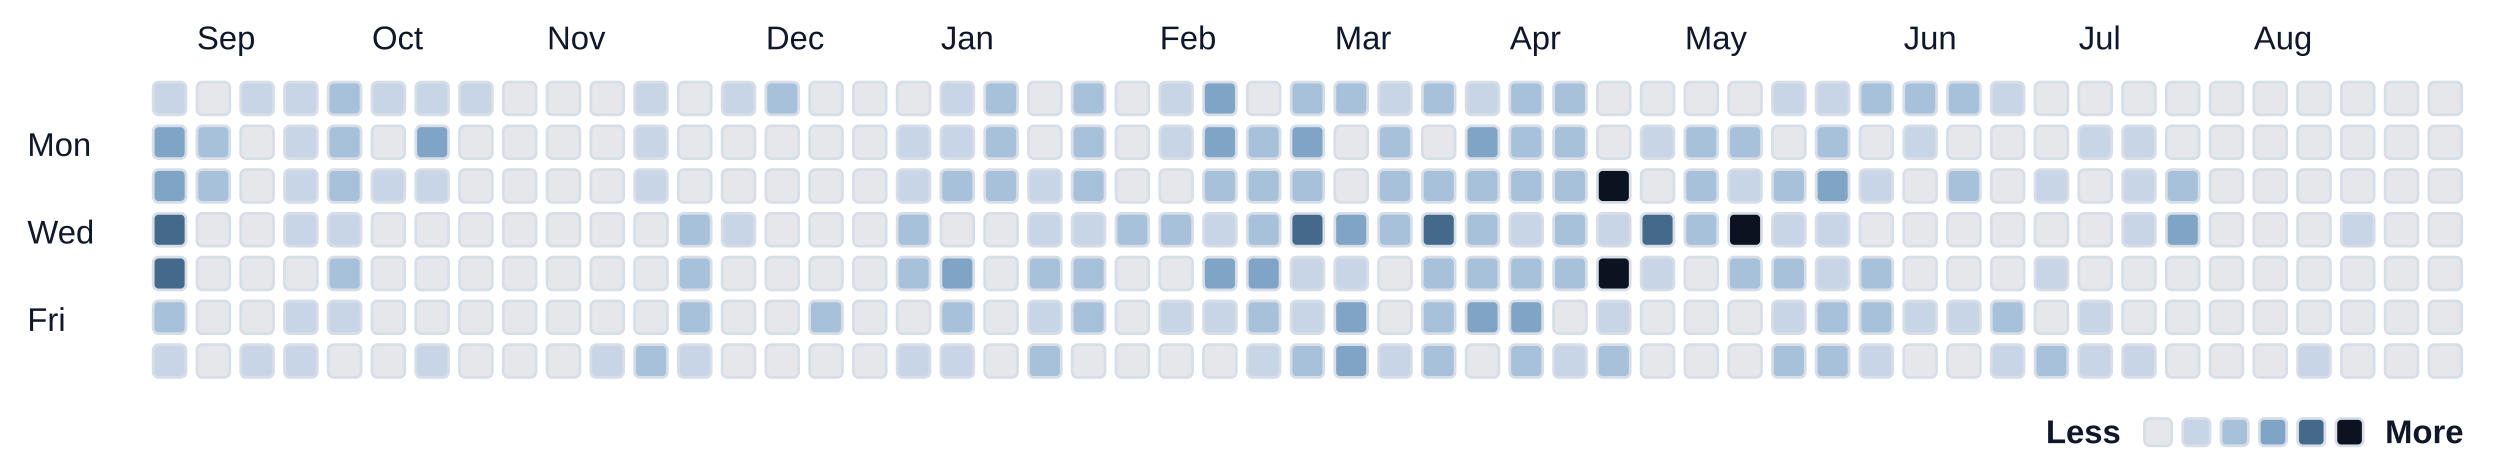
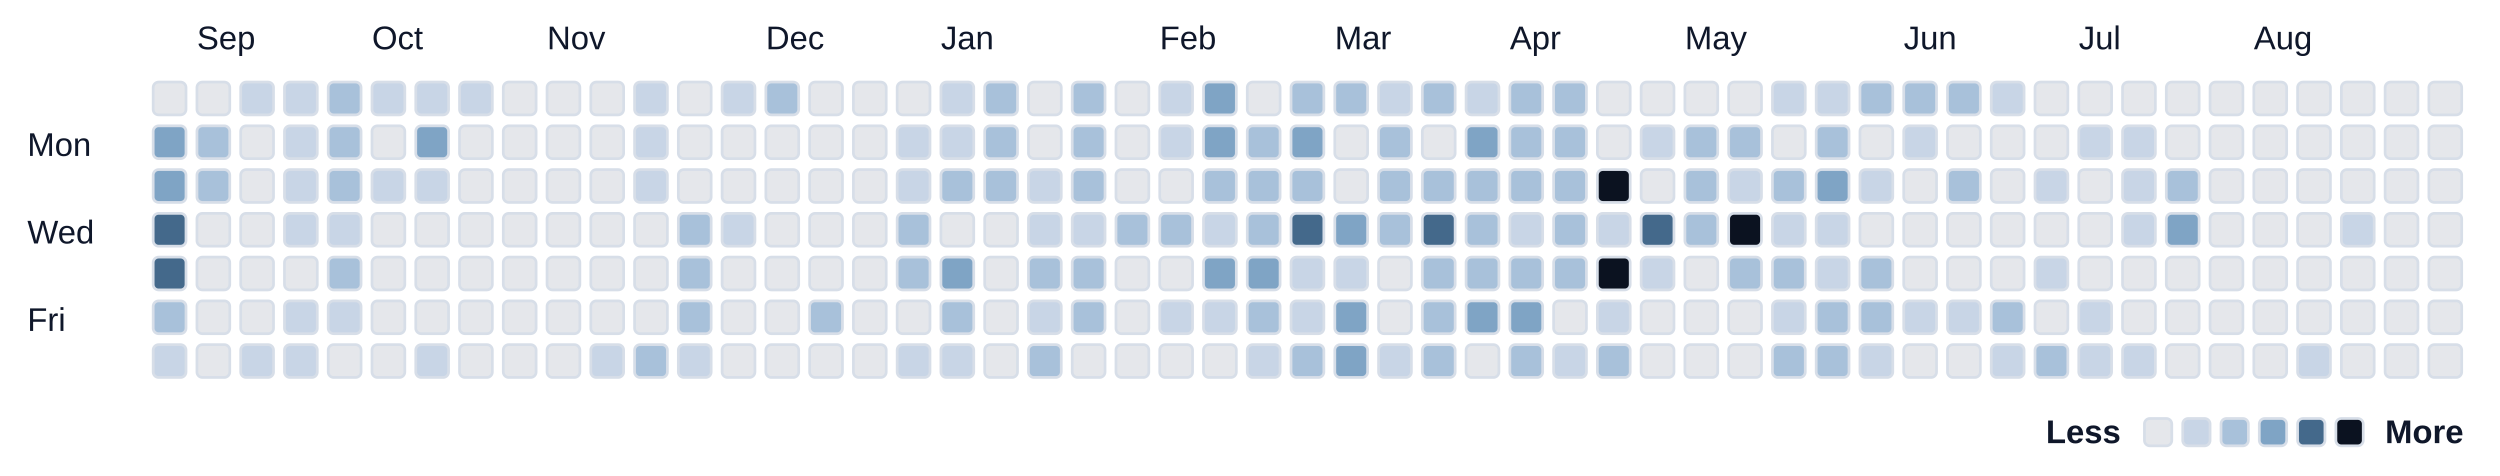
<svg xmlns="http://www.w3.org/2000/svg" baseProfile="tiny" height="174" version="1.2" width="914">
  <defs />
  <text fill="#0F172A" font-family="Segoe UI, Arial, sans-serif" font-size="12px" x="72" y="18">Sep</text>
  <text fill="#0F172A" font-family="Segoe UI, Arial, sans-serif" font-size="12px" x="136" y="18">Oct</text>
  <text fill="#0F172A" font-family="Segoe UI, Arial, sans-serif" font-size="12px" x="200" y="18">Nov</text>
  <text fill="#0F172A" font-family="Segoe UI, Arial, sans-serif" font-size="12px" x="280" y="18">Dec</text>
  <text fill="#0F172A" font-family="Segoe UI, Arial, sans-serif" font-size="12px" x="344" y="18">Jan</text>
  <text fill="#0F172A" font-family="Segoe UI, Arial, sans-serif" font-size="12px" x="424" y="18">Feb</text>
  <text fill="#0F172A" font-family="Segoe UI, Arial, sans-serif" font-size="12px" x="488" y="18">Mar</text>
  <text fill="#0F172A" font-family="Segoe UI, Arial, sans-serif" font-size="12px" x="552" y="18">Apr</text>
  <text fill="#0F172A" font-family="Segoe UI, Arial, sans-serif" font-size="12px" x="616" y="18">May</text>
  <text fill="#0F172A" font-family="Segoe UI, Arial, sans-serif" font-size="12px" x="696" y="18">Jun</text>
  <text fill="#0F172A" font-family="Segoe UI, Arial, sans-serif" font-size="12px" x="760" y="18">Jul</text>
  <text fill="#0F172A" font-family="Segoe UI, Arial, sans-serif" font-size="12px" x="824" y="18">Aug</text>
  <text fill="#0F172A" font-family="Segoe UI, Arial, sans-serif" font-size="12px" x="10" y="57">Mon</text>
  <text fill="#0F172A" font-family="Segoe UI, Arial, sans-serif" font-size="12px" x="10" y="89">Wed</text>
  <text fill="#0F172A" font-family="Segoe UI, Arial, sans-serif" font-size="12px" x="10" y="121">Fri</text>
-   <rect fill="#C8D5E6" height="12" rx="2" ry="2" stroke="#D7DEE8" stroke-width="1" width="12" x="56" y="30" />
+   <rect fill="#E5E7EB" height="12" rx="2" ry="2" stroke="#D7DEE8" stroke-width="1" width="12" x="56" y="30" />
  <rect fill="#7FA4C5" height="12" rx="2" ry="2" stroke="#D7DEE8" stroke-width="1" width="12" x="56" y="46" />
  <rect fill="#7FA4C5" height="12" rx="2" ry="2" stroke="#D7DEE8" stroke-width="1" width="12" x="56" y="62" />
  <rect fill="#44698B" height="12" rx="2" ry="2" stroke="#D7DEE8" stroke-width="1" width="12" x="56" y="78" />
  <rect fill="#44698B" height="12" rx="2" ry="2" stroke="#D7DEE8" stroke-width="1" width="12" x="56" y="94" />
  <rect fill="#A8C1DA" height="12" rx="2" ry="2" stroke="#D7DEE8" stroke-width="1" width="12" x="56" y="110" />
  <rect fill="#C8D5E6" height="12" rx="2" ry="2" stroke="#D7DEE8" stroke-width="1" width="12" x="56" y="126" />
  <rect fill="#E5E7EB" height="12" rx="2" ry="2" stroke="#D7DEE8" stroke-width="1" width="12" x="72" y="30" />
  <rect fill="#A8C1DA" height="12" rx="2" ry="2" stroke="#D7DEE8" stroke-width="1" width="12" x="72" y="46" />
  <rect fill="#A8C1DA" height="12" rx="2" ry="2" stroke="#D7DEE8" stroke-width="1" width="12" x="72" y="62" />
  <rect fill="#E5E7EB" height="12" rx="2" ry="2" stroke="#D7DEE8" stroke-width="1" width="12" x="72" y="78" />
  <rect fill="#E5E7EB" height="12" rx="2" ry="2" stroke="#D7DEE8" stroke-width="1" width="12" x="72" y="94" />
  <rect fill="#E5E7EB" height="12" rx="2" ry="2" stroke="#D7DEE8" stroke-width="1" width="12" x="72" y="110" />
  <rect fill="#E5E7EB" height="12" rx="2" ry="2" stroke="#D7DEE8" stroke-width="1" width="12" x="72" y="126" />
  <rect fill="#C8D5E6" height="12" rx="2" ry="2" stroke="#D7DEE8" stroke-width="1" width="12" x="88" y="30" />
  <rect fill="#E5E7EB" height="12" rx="2" ry="2" stroke="#D7DEE8" stroke-width="1" width="12" x="88" y="46" />
  <rect fill="#E5E7EB" height="12" rx="2" ry="2" stroke="#D7DEE8" stroke-width="1" width="12" x="88" y="62" />
  <rect fill="#E5E7EB" height="12" rx="2" ry="2" stroke="#D7DEE8" stroke-width="1" width="12" x="88" y="78" />
  <rect fill="#E5E7EB" height="12" rx="2" ry="2" stroke="#D7DEE8" stroke-width="1" width="12" x="88" y="94" />
  <rect fill="#E5E7EB" height="12" rx="2" ry="2" stroke="#D7DEE8" stroke-width="1" width="12" x="88" y="110" />
  <rect fill="#C8D5E6" height="12" rx="2" ry="2" stroke="#D7DEE8" stroke-width="1" width="12" x="88" y="126" />
  <rect fill="#C8D5E6" height="12" rx="2" ry="2" stroke="#D7DEE8" stroke-width="1" width="12" x="104" y="30" />
  <rect fill="#C8D5E6" height="12" rx="2" ry="2" stroke="#D7DEE8" stroke-width="1" width="12" x="104" y="46" />
  <rect fill="#C8D5E6" height="12" rx="2" ry="2" stroke="#D7DEE8" stroke-width="1" width="12" x="104" y="62" />
  <rect fill="#C8D5E6" height="12" rx="2" ry="2" stroke="#D7DEE8" stroke-width="1" width="12" x="104" y="78" />
  <rect fill="#E5E7EB" height="12" rx="2" ry="2" stroke="#D7DEE8" stroke-width="1" width="12" x="104" y="94" />
  <rect fill="#C8D5E6" height="12" rx="2" ry="2" stroke="#D7DEE8" stroke-width="1" width="12" x="104" y="110" />
  <rect fill="#C8D5E6" height="12" rx="2" ry="2" stroke="#D7DEE8" stroke-width="1" width="12" x="104" y="126" />
  <rect fill="#A8C1DA" height="12" rx="2" ry="2" stroke="#D7DEE8" stroke-width="1" width="12" x="120" y="30" />
  <rect fill="#A8C1DA" height="12" rx="2" ry="2" stroke="#D7DEE8" stroke-width="1" width="12" x="120" y="46" />
  <rect fill="#A8C1DA" height="12" rx="2" ry="2" stroke="#D7DEE8" stroke-width="1" width="12" x="120" y="62" />
  <rect fill="#C8D5E6" height="12" rx="2" ry="2" stroke="#D7DEE8" stroke-width="1" width="12" x="120" y="78" />
  <rect fill="#A8C1DA" height="12" rx="2" ry="2" stroke="#D7DEE8" stroke-width="1" width="12" x="120" y="94" />
  <rect fill="#C8D5E6" height="12" rx="2" ry="2" stroke="#D7DEE8" stroke-width="1" width="12" x="120" y="110" />
  <rect fill="#E5E7EB" height="12" rx="2" ry="2" stroke="#D7DEE8" stroke-width="1" width="12" x="120" y="126" />
  <rect fill="#C8D5E6" height="12" rx="2" ry="2" stroke="#D7DEE8" stroke-width="1" width="12" x="136" y="30" />
  <rect fill="#E5E7EB" height="12" rx="2" ry="2" stroke="#D7DEE8" stroke-width="1" width="12" x="136" y="46" />
  <rect fill="#C8D5E6" height="12" rx="2" ry="2" stroke="#D7DEE8" stroke-width="1" width="12" x="136" y="62" />
  <rect fill="#E5E7EB" height="12" rx="2" ry="2" stroke="#D7DEE8" stroke-width="1" width="12" x="136" y="78" />
  <rect fill="#E5E7EB" height="12" rx="2" ry="2" stroke="#D7DEE8" stroke-width="1" width="12" x="136" y="94" />
  <rect fill="#E5E7EB" height="12" rx="2" ry="2" stroke="#D7DEE8" stroke-width="1" width="12" x="136" y="110" />
  <rect fill="#E5E7EB" height="12" rx="2" ry="2" stroke="#D7DEE8" stroke-width="1" width="12" x="136" y="126" />
  <rect fill="#C8D5E6" height="12" rx="2" ry="2" stroke="#D7DEE8" stroke-width="1" width="12" x="152" y="30" />
  <rect fill="#7FA4C5" height="12" rx="2" ry="2" stroke="#D7DEE8" stroke-width="1" width="12" x="152" y="46" />
  <rect fill="#C8D5E6" height="12" rx="2" ry="2" stroke="#D7DEE8" stroke-width="1" width="12" x="152" y="62" />
  <rect fill="#E5E7EB" height="12" rx="2" ry="2" stroke="#D7DEE8" stroke-width="1" width="12" x="152" y="78" />
  <rect fill="#E5E7EB" height="12" rx="2" ry="2" stroke="#D7DEE8" stroke-width="1" width="12" x="152" y="94" />
  <rect fill="#E5E7EB" height="12" rx="2" ry="2" stroke="#D7DEE8" stroke-width="1" width="12" x="152" y="110" />
  <rect fill="#C8D5E6" height="12" rx="2" ry="2" stroke="#D7DEE8" stroke-width="1" width="12" x="152" y="126" />
  <rect fill="#C8D5E6" height="12" rx="2" ry="2" stroke="#D7DEE8" stroke-width="1" width="12" x="168" y="30" />
  <rect fill="#E5E7EB" height="12" rx="2" ry="2" stroke="#D7DEE8" stroke-width="1" width="12" x="168" y="46" />
  <rect fill="#E5E7EB" height="12" rx="2" ry="2" stroke="#D7DEE8" stroke-width="1" width="12" x="168" y="62" />
  <rect fill="#E5E7EB" height="12" rx="2" ry="2" stroke="#D7DEE8" stroke-width="1" width="12" x="168" y="78" />
  <rect fill="#E5E7EB" height="12" rx="2" ry="2" stroke="#D7DEE8" stroke-width="1" width="12" x="168" y="94" />
  <rect fill="#E5E7EB" height="12" rx="2" ry="2" stroke="#D7DEE8" stroke-width="1" width="12" x="168" y="110" />
  <rect fill="#E5E7EB" height="12" rx="2" ry="2" stroke="#D7DEE8" stroke-width="1" width="12" x="168" y="126" />
  <rect fill="#E5E7EB" height="12" rx="2" ry="2" stroke="#D7DEE8" stroke-width="1" width="12" x="184" y="30" />
  <rect fill="#E5E7EB" height="12" rx="2" ry="2" stroke="#D7DEE8" stroke-width="1" width="12" x="184" y="46" />
  <rect fill="#E5E7EB" height="12" rx="2" ry="2" stroke="#D7DEE8" stroke-width="1" width="12" x="184" y="62" />
  <rect fill="#E5E7EB" height="12" rx="2" ry="2" stroke="#D7DEE8" stroke-width="1" width="12" x="184" y="78" />
  <rect fill="#E5E7EB" height="12" rx="2" ry="2" stroke="#D7DEE8" stroke-width="1" width="12" x="184" y="94" />
  <rect fill="#E5E7EB" height="12" rx="2" ry="2" stroke="#D7DEE8" stroke-width="1" width="12" x="184" y="110" />
  <rect fill="#E5E7EB" height="12" rx="2" ry="2" stroke="#D7DEE8" stroke-width="1" width="12" x="184" y="126" />
  <rect fill="#E5E7EB" height="12" rx="2" ry="2" stroke="#D7DEE8" stroke-width="1" width="12" x="200" y="30" />
  <rect fill="#E5E7EB" height="12" rx="2" ry="2" stroke="#D7DEE8" stroke-width="1" width="12" x="200" y="46" />
  <rect fill="#E5E7EB" height="12" rx="2" ry="2" stroke="#D7DEE8" stroke-width="1" width="12" x="200" y="62" />
  <rect fill="#E5E7EB" height="12" rx="2" ry="2" stroke="#D7DEE8" stroke-width="1" width="12" x="200" y="78" />
  <rect fill="#E5E7EB" height="12" rx="2" ry="2" stroke="#D7DEE8" stroke-width="1" width="12" x="200" y="94" />
  <rect fill="#E5E7EB" height="12" rx="2" ry="2" stroke="#D7DEE8" stroke-width="1" width="12" x="200" y="110" />
  <rect fill="#E5E7EB" height="12" rx="2" ry="2" stroke="#D7DEE8" stroke-width="1" width="12" x="200" y="126" />
  <rect fill="#E5E7EB" height="12" rx="2" ry="2" stroke="#D7DEE8" stroke-width="1" width="12" x="216" y="30" />
  <rect fill="#E5E7EB" height="12" rx="2" ry="2" stroke="#D7DEE8" stroke-width="1" width="12" x="216" y="46" />
  <rect fill="#E5E7EB" height="12" rx="2" ry="2" stroke="#D7DEE8" stroke-width="1" width="12" x="216" y="62" />
  <rect fill="#E5E7EB" height="12" rx="2" ry="2" stroke="#D7DEE8" stroke-width="1" width="12" x="216" y="78" />
  <rect fill="#E5E7EB" height="12" rx="2" ry="2" stroke="#D7DEE8" stroke-width="1" width="12" x="216" y="94" />
  <rect fill="#E5E7EB" height="12" rx="2" ry="2" stroke="#D7DEE8" stroke-width="1" width="12" x="216" y="110" />
  <rect fill="#C8D5E6" height="12" rx="2" ry="2" stroke="#D7DEE8" stroke-width="1" width="12" x="216" y="126" />
  <rect fill="#C8D5E6" height="12" rx="2" ry="2" stroke="#D7DEE8" stroke-width="1" width="12" x="232" y="30" />
  <rect fill="#C8D5E6" height="12" rx="2" ry="2" stroke="#D7DEE8" stroke-width="1" width="12" x="232" y="46" />
  <rect fill="#C8D5E6" height="12" rx="2" ry="2" stroke="#D7DEE8" stroke-width="1" width="12" x="232" y="62" />
  <rect fill="#E5E7EB" height="12" rx="2" ry="2" stroke="#D7DEE8" stroke-width="1" width="12" x="232" y="78" />
  <rect fill="#E5E7EB" height="12" rx="2" ry="2" stroke="#D7DEE8" stroke-width="1" width="12" x="232" y="94" />
  <rect fill="#E5E7EB" height="12" rx="2" ry="2" stroke="#D7DEE8" stroke-width="1" width="12" x="232" y="110" />
  <rect fill="#A8C1DA" height="12" rx="2" ry="2" stroke="#D7DEE8" stroke-width="1" width="12" x="232" y="126" />
  <rect fill="#E5E7EB" height="12" rx="2" ry="2" stroke="#D7DEE8" stroke-width="1" width="12" x="248" y="30" />
  <rect fill="#E5E7EB" height="12" rx="2" ry="2" stroke="#D7DEE8" stroke-width="1" width="12" x="248" y="46" />
  <rect fill="#E5E7EB" height="12" rx="2" ry="2" stroke="#D7DEE8" stroke-width="1" width="12" x="248" y="62" />
  <rect fill="#A8C1DA" height="12" rx="2" ry="2" stroke="#D7DEE8" stroke-width="1" width="12" x="248" y="78" />
  <rect fill="#A8C1DA" height="12" rx="2" ry="2" stroke="#D7DEE8" stroke-width="1" width="12" x="248" y="94" />
  <rect fill="#A8C1DA" height="12" rx="2" ry="2" stroke="#D7DEE8" stroke-width="1" width="12" x="248" y="110" />
  <rect fill="#C8D5E6" height="12" rx="2" ry="2" stroke="#D7DEE8" stroke-width="1" width="12" x="248" y="126" />
  <rect fill="#C8D5E6" height="12" rx="2" ry="2" stroke="#D7DEE8" stroke-width="1" width="12" x="264" y="30" />
  <rect fill="#E5E7EB" height="12" rx="2" ry="2" stroke="#D7DEE8" stroke-width="1" width="12" x="264" y="46" />
  <rect fill="#E5E7EB" height="12" rx="2" ry="2" stroke="#D7DEE8" stroke-width="1" width="12" x="264" y="62" />
  <rect fill="#C8D5E6" height="12" rx="2" ry="2" stroke="#D7DEE8" stroke-width="1" width="12" x="264" y="78" />
  <rect fill="#E5E7EB" height="12" rx="2" ry="2" stroke="#D7DEE8" stroke-width="1" width="12" x="264" y="94" />
  <rect fill="#E5E7EB" height="12" rx="2" ry="2" stroke="#D7DEE8" stroke-width="1" width="12" x="264" y="110" />
  <rect fill="#E5E7EB" height="12" rx="2" ry="2" stroke="#D7DEE8" stroke-width="1" width="12" x="264" y="126" />
  <rect fill="#A8C1DA" height="12" rx="2" ry="2" stroke="#D7DEE8" stroke-width="1" width="12" x="280" y="30" />
  <rect fill="#E5E7EB" height="12" rx="2" ry="2" stroke="#D7DEE8" stroke-width="1" width="12" x="280" y="46" />
  <rect fill="#E5E7EB" height="12" rx="2" ry="2" stroke="#D7DEE8" stroke-width="1" width="12" x="280" y="62" />
  <rect fill="#E5E7EB" height="12" rx="2" ry="2" stroke="#D7DEE8" stroke-width="1" width="12" x="280" y="78" />
  <rect fill="#E5E7EB" height="12" rx="2" ry="2" stroke="#D7DEE8" stroke-width="1" width="12" x="280" y="94" />
  <rect fill="#E5E7EB" height="12" rx="2" ry="2" stroke="#D7DEE8" stroke-width="1" width="12" x="280" y="110" />
  <rect fill="#E5E7EB" height="12" rx="2" ry="2" stroke="#D7DEE8" stroke-width="1" width="12" x="280" y="126" />
  <rect fill="#E5E7EB" height="12" rx="2" ry="2" stroke="#D7DEE8" stroke-width="1" width="12" x="296" y="30" />
  <rect fill="#E5E7EB" height="12" rx="2" ry="2" stroke="#D7DEE8" stroke-width="1" width="12" x="296" y="46" />
  <rect fill="#E5E7EB" height="12" rx="2" ry="2" stroke="#D7DEE8" stroke-width="1" width="12" x="296" y="62" />
  <rect fill="#E5E7EB" height="12" rx="2" ry="2" stroke="#D7DEE8" stroke-width="1" width="12" x="296" y="78" />
  <rect fill="#E5E7EB" height="12" rx="2" ry="2" stroke="#D7DEE8" stroke-width="1" width="12" x="296" y="94" />
  <rect fill="#A8C1DA" height="12" rx="2" ry="2" stroke="#D7DEE8" stroke-width="1" width="12" x="296" y="110" />
  <rect fill="#E5E7EB" height="12" rx="2" ry="2" stroke="#D7DEE8" stroke-width="1" width="12" x="296" y="126" />
  <rect fill="#E5E7EB" height="12" rx="2" ry="2" stroke="#D7DEE8" stroke-width="1" width="12" x="312" y="30" />
  <rect fill="#E5E7EB" height="12" rx="2" ry="2" stroke="#D7DEE8" stroke-width="1" width="12" x="312" y="46" />
  <rect fill="#E5E7EB" height="12" rx="2" ry="2" stroke="#D7DEE8" stroke-width="1" width="12" x="312" y="62" />
  <rect fill="#E5E7EB" height="12" rx="2" ry="2" stroke="#D7DEE8" stroke-width="1" width="12" x="312" y="78" />
  <rect fill="#E5E7EB" height="12" rx="2" ry="2" stroke="#D7DEE8" stroke-width="1" width="12" x="312" y="94" />
  <rect fill="#E5E7EB" height="12" rx="2" ry="2" stroke="#D7DEE8" stroke-width="1" width="12" x="312" y="110" />
  <rect fill="#E5E7EB" height="12" rx="2" ry="2" stroke="#D7DEE8" stroke-width="1" width="12" x="312" y="126" />
  <rect fill="#E5E7EB" height="12" rx="2" ry="2" stroke="#D7DEE8" stroke-width="1" width="12" x="328" y="30" />
  <rect fill="#C8D5E6" height="12" rx="2" ry="2" stroke="#D7DEE8" stroke-width="1" width="12" x="328" y="46" />
  <rect fill="#C8D5E6" height="12" rx="2" ry="2" stroke="#D7DEE8" stroke-width="1" width="12" x="328" y="62" />
  <rect fill="#A8C1DA" height="12" rx="2" ry="2" stroke="#D7DEE8" stroke-width="1" width="12" x="328" y="78" />
  <rect fill="#A8C1DA" height="12" rx="2" ry="2" stroke="#D7DEE8" stroke-width="1" width="12" x="328" y="94" />
  <rect fill="#E5E7EB" height="12" rx="2" ry="2" stroke="#D7DEE8" stroke-width="1" width="12" x="328" y="110" />
  <rect fill="#C8D5E6" height="12" rx="2" ry="2" stroke="#D7DEE8" stroke-width="1" width="12" x="328" y="126" />
  <rect fill="#C8D5E6" height="12" rx="2" ry="2" stroke="#D7DEE8" stroke-width="1" width="12" x="344" y="30" />
  <rect fill="#C8D5E6" height="12" rx="2" ry="2" stroke="#D7DEE8" stroke-width="1" width="12" x="344" y="46" />
  <rect fill="#A8C1DA" height="12" rx="2" ry="2" stroke="#D7DEE8" stroke-width="1" width="12" x="344" y="62" />
  <rect fill="#E5E7EB" height="12" rx="2" ry="2" stroke="#D7DEE8" stroke-width="1" width="12" x="344" y="78" />
  <rect fill="#7FA4C5" height="12" rx="2" ry="2" stroke="#D7DEE8" stroke-width="1" width="12" x="344" y="94" />
  <rect fill="#A8C1DA" height="12" rx="2" ry="2" stroke="#D7DEE8" stroke-width="1" width="12" x="344" y="110" />
  <rect fill="#C8D5E6" height="12" rx="2" ry="2" stroke="#D7DEE8" stroke-width="1" width="12" x="344" y="126" />
  <rect fill="#A8C1DA" height="12" rx="2" ry="2" stroke="#D7DEE8" stroke-width="1" width="12" x="360" y="30" />
  <rect fill="#A8C1DA" height="12" rx="2" ry="2" stroke="#D7DEE8" stroke-width="1" width="12" x="360" y="46" />
  <rect fill="#A8C1DA" height="12" rx="2" ry="2" stroke="#D7DEE8" stroke-width="1" width="12" x="360" y="62" />
  <rect fill="#E5E7EB" height="12" rx="2" ry="2" stroke="#D7DEE8" stroke-width="1" width="12" x="360" y="78" />
  <rect fill="#E5E7EB" height="12" rx="2" ry="2" stroke="#D7DEE8" stroke-width="1" width="12" x="360" y="94" />
  <rect fill="#E5E7EB" height="12" rx="2" ry="2" stroke="#D7DEE8" stroke-width="1" width="12" x="360" y="110" />
  <rect fill="#E5E7EB" height="12" rx="2" ry="2" stroke="#D7DEE8" stroke-width="1" width="12" x="360" y="126" />
  <rect fill="#E5E7EB" height="12" rx="2" ry="2" stroke="#D7DEE8" stroke-width="1" width="12" x="376" y="30" />
  <rect fill="#E5E7EB" height="12" rx="2" ry="2" stroke="#D7DEE8" stroke-width="1" width="12" x="376" y="46" />
  <rect fill="#C8D5E6" height="12" rx="2" ry="2" stroke="#D7DEE8" stroke-width="1" width="12" x="376" y="62" />
  <rect fill="#C8D5E6" height="12" rx="2" ry="2" stroke="#D7DEE8" stroke-width="1" width="12" x="376" y="78" />
  <rect fill="#A8C1DA" height="12" rx="2" ry="2" stroke="#D7DEE8" stroke-width="1" width="12" x="376" y="94" />
  <rect fill="#C8D5E6" height="12" rx="2" ry="2" stroke="#D7DEE8" stroke-width="1" width="12" x="376" y="110" />
  <rect fill="#A8C1DA" height="12" rx="2" ry="2" stroke="#D7DEE8" stroke-width="1" width="12" x="376" y="126" />
  <rect fill="#A8C1DA" height="12" rx="2" ry="2" stroke="#D7DEE8" stroke-width="1" width="12" x="392" y="30" />
  <rect fill="#A8C1DA" height="12" rx="2" ry="2" stroke="#D7DEE8" stroke-width="1" width="12" x="392" y="46" />
  <rect fill="#A8C1DA" height="12" rx="2" ry="2" stroke="#D7DEE8" stroke-width="1" width="12" x="392" y="62" />
  <rect fill="#C8D5E6" height="12" rx="2" ry="2" stroke="#D7DEE8" stroke-width="1" width="12" x="392" y="78" />
  <rect fill="#A8C1DA" height="12" rx="2" ry="2" stroke="#D7DEE8" stroke-width="1" width="12" x="392" y="94" />
  <rect fill="#A8C1DA" height="12" rx="2" ry="2" stroke="#D7DEE8" stroke-width="1" width="12" x="392" y="110" />
  <rect fill="#E5E7EB" height="12" rx="2" ry="2" stroke="#D7DEE8" stroke-width="1" width="12" x="392" y="126" />
  <rect fill="#E5E7EB" height="12" rx="2" ry="2" stroke="#D7DEE8" stroke-width="1" width="12" x="408" y="30" />
  <rect fill="#E5E7EB" height="12" rx="2" ry="2" stroke="#D7DEE8" stroke-width="1" width="12" x="408" y="46" />
  <rect fill="#E5E7EB" height="12" rx="2" ry="2" stroke="#D7DEE8" stroke-width="1" width="12" x="408" y="62" />
  <rect fill="#A8C1DA" height="12" rx="2" ry="2" stroke="#D7DEE8" stroke-width="1" width="12" x="408" y="78" />
  <rect fill="#E5E7EB" height="12" rx="2" ry="2" stroke="#D7DEE8" stroke-width="1" width="12" x="408" y="94" />
  <rect fill="#E5E7EB" height="12" rx="2" ry="2" stroke="#D7DEE8" stroke-width="1" width="12" x="408" y="110" />
  <rect fill="#E5E7EB" height="12" rx="2" ry="2" stroke="#D7DEE8" stroke-width="1" width="12" x="408" y="126" />
  <rect fill="#C8D5E6" height="12" rx="2" ry="2" stroke="#D7DEE8" stroke-width="1" width="12" x="424" y="30" />
  <rect fill="#C8D5E6" height="12" rx="2" ry="2" stroke="#D7DEE8" stroke-width="1" width="12" x="424" y="46" />
  <rect fill="#E5E7EB" height="12" rx="2" ry="2" stroke="#D7DEE8" stroke-width="1" width="12" x="424" y="62" />
  <rect fill="#A8C1DA" height="12" rx="2" ry="2" stroke="#D7DEE8" stroke-width="1" width="12" x="424" y="78" />
  <rect fill="#E5E7EB" height="12" rx="2" ry="2" stroke="#D7DEE8" stroke-width="1" width="12" x="424" y="94" />
  <rect fill="#C8D5E6" height="12" rx="2" ry="2" stroke="#D7DEE8" stroke-width="1" width="12" x="424" y="110" />
  <rect fill="#E5E7EB" height="12" rx="2" ry="2" stroke="#D7DEE8" stroke-width="1" width="12" x="424" y="126" />
  <rect fill="#7FA4C5" height="12" rx="2" ry="2" stroke="#D7DEE8" stroke-width="1" width="12" x="440" y="30" />
  <rect fill="#7FA4C5" height="12" rx="2" ry="2" stroke="#D7DEE8" stroke-width="1" width="12" x="440" y="46" />
  <rect fill="#A8C1DA" height="12" rx="2" ry="2" stroke="#D7DEE8" stroke-width="1" width="12" x="440" y="62" />
  <rect fill="#C8D5E6" height="12" rx="2" ry="2" stroke="#D7DEE8" stroke-width="1" width="12" x="440" y="78" />
  <rect fill="#7FA4C5" height="12" rx="2" ry="2" stroke="#D7DEE8" stroke-width="1" width="12" x="440" y="94" />
  <rect fill="#C8D5E6" height="12" rx="2" ry="2" stroke="#D7DEE8" stroke-width="1" width="12" x="440" y="110" />
  <rect fill="#E5E7EB" height="12" rx="2" ry="2" stroke="#D7DEE8" stroke-width="1" width="12" x="440" y="126" />
  <rect fill="#E5E7EB" height="12" rx="2" ry="2" stroke="#D7DEE8" stroke-width="1" width="12" x="456" y="30" />
  <rect fill="#A8C1DA" height="12" rx="2" ry="2" stroke="#D7DEE8" stroke-width="1" width="12" x="456" y="46" />
  <rect fill="#A8C1DA" height="12" rx="2" ry="2" stroke="#D7DEE8" stroke-width="1" width="12" x="456" y="62" />
  <rect fill="#A8C1DA" height="12" rx="2" ry="2" stroke="#D7DEE8" stroke-width="1" width="12" x="456" y="78" />
  <rect fill="#7FA4C5" height="12" rx="2" ry="2" stroke="#D7DEE8" stroke-width="1" width="12" x="456" y="94" />
  <rect fill="#A8C1DA" height="12" rx="2" ry="2" stroke="#D7DEE8" stroke-width="1" width="12" x="456" y="110" />
  <rect fill="#C8D5E6" height="12" rx="2" ry="2" stroke="#D7DEE8" stroke-width="1" width="12" x="456" y="126" />
  <rect fill="#A8C1DA" height="12" rx="2" ry="2" stroke="#D7DEE8" stroke-width="1" width="12" x="472" y="30" />
  <rect fill="#7FA4C5" height="12" rx="2" ry="2" stroke="#D7DEE8" stroke-width="1" width="12" x="472" y="46" />
  <rect fill="#A8C1DA" height="12" rx="2" ry="2" stroke="#D7DEE8" stroke-width="1" width="12" x="472" y="62" />
  <rect fill="#44698B" height="12" rx="2" ry="2" stroke="#D7DEE8" stroke-width="1" width="12" x="472" y="78" />
  <rect fill="#C8D5E6" height="12" rx="2" ry="2" stroke="#D7DEE8" stroke-width="1" width="12" x="472" y="94" />
  <rect fill="#C8D5E6" height="12" rx="2" ry="2" stroke="#D7DEE8" stroke-width="1" width="12" x="472" y="110" />
  <rect fill="#A8C1DA" height="12" rx="2" ry="2" stroke="#D7DEE8" stroke-width="1" width="12" x="472" y="126" />
  <rect fill="#A8C1DA" height="12" rx="2" ry="2" stroke="#D7DEE8" stroke-width="1" width="12" x="488" y="30" />
  <rect fill="#E5E7EB" height="12" rx="2" ry="2" stroke="#D7DEE8" stroke-width="1" width="12" x="488" y="46" />
  <rect fill="#E5E7EB" height="12" rx="2" ry="2" stroke="#D7DEE8" stroke-width="1" width="12" x="488" y="62" />
  <rect fill="#7FA4C5" height="12" rx="2" ry="2" stroke="#D7DEE8" stroke-width="1" width="12" x="488" y="78" />
  <rect fill="#C8D5E6" height="12" rx="2" ry="2" stroke="#D7DEE8" stroke-width="1" width="12" x="488" y="94" />
  <rect fill="#7FA4C5" height="12" rx="2" ry="2" stroke="#D7DEE8" stroke-width="1" width="12" x="488" y="110" />
  <rect fill="#7FA4C5" height="12" rx="2" ry="2" stroke="#D7DEE8" stroke-width="1" width="12" x="488" y="126" />
  <rect fill="#C8D5E6" height="12" rx="2" ry="2" stroke="#D7DEE8" stroke-width="1" width="12" x="504" y="30" />
  <rect fill="#A8C1DA" height="12" rx="2" ry="2" stroke="#D7DEE8" stroke-width="1" width="12" x="504" y="46" />
  <rect fill="#A8C1DA" height="12" rx="2" ry="2" stroke="#D7DEE8" stroke-width="1" width="12" x="504" y="62" />
  <rect fill="#A8C1DA" height="12" rx="2" ry="2" stroke="#D7DEE8" stroke-width="1" width="12" x="504" y="78" />
  <rect fill="#E5E7EB" height="12" rx="2" ry="2" stroke="#D7DEE8" stroke-width="1" width="12" x="504" y="94" />
  <rect fill="#E5E7EB" height="12" rx="2" ry="2" stroke="#D7DEE8" stroke-width="1" width="12" x="504" y="110" />
  <rect fill="#C8D5E6" height="12" rx="2" ry="2" stroke="#D7DEE8" stroke-width="1" width="12" x="504" y="126" />
  <rect fill="#A8C1DA" height="12" rx="2" ry="2" stroke="#D7DEE8" stroke-width="1" width="12" x="520" y="30" />
  <rect fill="#E5E7EB" height="12" rx="2" ry="2" stroke="#D7DEE8" stroke-width="1" width="12" x="520" y="46" />
  <rect fill="#A8C1DA" height="12" rx="2" ry="2" stroke="#D7DEE8" stroke-width="1" width="12" x="520" y="62" />
  <rect fill="#44698B" height="12" rx="2" ry="2" stroke="#D7DEE8" stroke-width="1" width="12" x="520" y="78" />
  <rect fill="#A8C1DA" height="12" rx="2" ry="2" stroke="#D7DEE8" stroke-width="1" width="12" x="520" y="94" />
  <rect fill="#A8C1DA" height="12" rx="2" ry="2" stroke="#D7DEE8" stroke-width="1" width="12" x="520" y="110" />
  <rect fill="#A8C1DA" height="12" rx="2" ry="2" stroke="#D7DEE8" stroke-width="1" width="12" x="520" y="126" />
  <rect fill="#C8D5E6" height="12" rx="2" ry="2" stroke="#D7DEE8" stroke-width="1" width="12" x="536" y="30" />
  <rect fill="#7FA4C5" height="12" rx="2" ry="2" stroke="#D7DEE8" stroke-width="1" width="12" x="536" y="46" />
  <rect fill="#A8C1DA" height="12" rx="2" ry="2" stroke="#D7DEE8" stroke-width="1" width="12" x="536" y="62" />
  <rect fill="#A8C1DA" height="12" rx="2" ry="2" stroke="#D7DEE8" stroke-width="1" width="12" x="536" y="78" />
  <rect fill="#A8C1DA" height="12" rx="2" ry="2" stroke="#D7DEE8" stroke-width="1" width="12" x="536" y="94" />
  <rect fill="#7FA4C5" height="12" rx="2" ry="2" stroke="#D7DEE8" stroke-width="1" width="12" x="536" y="110" />
  <rect fill="#E5E7EB" height="12" rx="2" ry="2" stroke="#D7DEE8" stroke-width="1" width="12" x="536" y="126" />
  <rect fill="#A8C1DA" height="12" rx="2" ry="2" stroke="#D7DEE8" stroke-width="1" width="12" x="552" y="30" />
  <rect fill="#A8C1DA" height="12" rx="2" ry="2" stroke="#D7DEE8" stroke-width="1" width="12" x="552" y="46" />
  <rect fill="#A8C1DA" height="12" rx="2" ry="2" stroke="#D7DEE8" stroke-width="1" width="12" x="552" y="62" />
  <rect fill="#C8D5E6" height="12" rx="2" ry="2" stroke="#D7DEE8" stroke-width="1" width="12" x="552" y="78" />
  <rect fill="#A8C1DA" height="12" rx="2" ry="2" stroke="#D7DEE8" stroke-width="1" width="12" x="552" y="94" />
  <rect fill="#7FA4C5" height="12" rx="2" ry="2" stroke="#D7DEE8" stroke-width="1" width="12" x="552" y="110" />
  <rect fill="#A8C1DA" height="12" rx="2" ry="2" stroke="#D7DEE8" stroke-width="1" width="12" x="552" y="126" />
  <rect fill="#A8C1DA" height="12" rx="2" ry="2" stroke="#D7DEE8" stroke-width="1" width="12" x="568" y="30" />
  <rect fill="#A8C1DA" height="12" rx="2" ry="2" stroke="#D7DEE8" stroke-width="1" width="12" x="568" y="46" />
  <rect fill="#A8C1DA" height="12" rx="2" ry="2" stroke="#D7DEE8" stroke-width="1" width="12" x="568" y="62" />
  <rect fill="#A8C1DA" height="12" rx="2" ry="2" stroke="#D7DEE8" stroke-width="1" width="12" x="568" y="78" />
  <rect fill="#A8C1DA" height="12" rx="2" ry="2" stroke="#D7DEE8" stroke-width="1" width="12" x="568" y="94" />
  <rect fill="#E5E7EB" height="12" rx="2" ry="2" stroke="#D7DEE8" stroke-width="1" width="12" x="568" y="110" />
  <rect fill="#C8D5E6" height="12" rx="2" ry="2" stroke="#D7DEE8" stroke-width="1" width="12" x="568" y="126" />
  <rect fill="#E5E7EB" height="12" rx="2" ry="2" stroke="#D7DEE8" stroke-width="1" width="12" x="584" y="30" />
  <rect fill="#E5E7EB" height="12" rx="2" ry="2" stroke="#D7DEE8" stroke-width="1" width="12" x="584" y="46" />
  <rect fill="#0B1220" height="12" rx="2" ry="2" stroke="#D7DEE8" stroke-width="1" width="12" x="584" y="62" />
  <rect fill="#C8D5E6" height="12" rx="2" ry="2" stroke="#D7DEE8" stroke-width="1" width="12" x="584" y="78" />
  <rect fill="#0B1220" height="12" rx="2" ry="2" stroke="#D7DEE8" stroke-width="1" width="12" x="584" y="94" />
  <rect fill="#C8D5E6" height="12" rx="2" ry="2" stroke="#D7DEE8" stroke-width="1" width="12" x="584" y="110" />
  <rect fill="#A8C1DA" height="12" rx="2" ry="2" stroke="#D7DEE8" stroke-width="1" width="12" x="584" y="126" />
  <rect fill="#E5E7EB" height="12" rx="2" ry="2" stroke="#D7DEE8" stroke-width="1" width="12" x="600" y="30" />
  <rect fill="#C8D5E6" height="12" rx="2" ry="2" stroke="#D7DEE8" stroke-width="1" width="12" x="600" y="46" />
  <rect fill="#E5E7EB" height="12" rx="2" ry="2" stroke="#D7DEE8" stroke-width="1" width="12" x="600" y="62" />
  <rect fill="#44698B" height="12" rx="2" ry="2" stroke="#D7DEE8" stroke-width="1" width="12" x="600" y="78" />
  <rect fill="#C8D5E6" height="12" rx="2" ry="2" stroke="#D7DEE8" stroke-width="1" width="12" x="600" y="94" />
  <rect fill="#E5E7EB" height="12" rx="2" ry="2" stroke="#D7DEE8" stroke-width="1" width="12" x="600" y="110" />
  <rect fill="#E5E7EB" height="12" rx="2" ry="2" stroke="#D7DEE8" stroke-width="1" width="12" x="600" y="126" />
  <rect fill="#E5E7EB" height="12" rx="2" ry="2" stroke="#D7DEE8" stroke-width="1" width="12" x="616" y="30" />
  <rect fill="#A8C1DA" height="12" rx="2" ry="2" stroke="#D7DEE8" stroke-width="1" width="12" x="616" y="46" />
  <rect fill="#A8C1DA" height="12" rx="2" ry="2" stroke="#D7DEE8" stroke-width="1" width="12" x="616" y="62" />
  <rect fill="#A8C1DA" height="12" rx="2" ry="2" stroke="#D7DEE8" stroke-width="1" width="12" x="616" y="78" />
  <rect fill="#E5E7EB" height="12" rx="2" ry="2" stroke="#D7DEE8" stroke-width="1" width="12" x="616" y="94" />
  <rect fill="#E5E7EB" height="12" rx="2" ry="2" stroke="#D7DEE8" stroke-width="1" width="12" x="616" y="110" />
  <rect fill="#E5E7EB" height="12" rx="2" ry="2" stroke="#D7DEE8" stroke-width="1" width="12" x="616" y="126" />
  <rect fill="#E5E7EB" height="12" rx="2" ry="2" stroke="#D7DEE8" stroke-width="1" width="12" x="632" y="30" />
  <rect fill="#A8C1DA" height="12" rx="2" ry="2" stroke="#D7DEE8" stroke-width="1" width="12" x="632" y="46" />
  <rect fill="#C8D5E6" height="12" rx="2" ry="2" stroke="#D7DEE8" stroke-width="1" width="12" x="632" y="62" />
  <rect fill="#0B1220" height="12" rx="2" ry="2" stroke="#D7DEE8" stroke-width="1" width="12" x="632" y="78" />
  <rect fill="#A8C1DA" height="12" rx="2" ry="2" stroke="#D7DEE8" stroke-width="1" width="12" x="632" y="94" />
  <rect fill="#E5E7EB" height="12" rx="2" ry="2" stroke="#D7DEE8" stroke-width="1" width="12" x="632" y="110" />
  <rect fill="#E5E7EB" height="12" rx="2" ry="2" stroke="#D7DEE8" stroke-width="1" width="12" x="632" y="126" />
  <rect fill="#C8D5E6" height="12" rx="2" ry="2" stroke="#D7DEE8" stroke-width="1" width="12" x="648" y="30" />
  <rect fill="#E5E7EB" height="12" rx="2" ry="2" stroke="#D7DEE8" stroke-width="1" width="12" x="648" y="46" />
  <rect fill="#A8C1DA" height="12" rx="2" ry="2" stroke="#D7DEE8" stroke-width="1" width="12" x="648" y="62" />
  <rect fill="#C8D5E6" height="12" rx="2" ry="2" stroke="#D7DEE8" stroke-width="1" width="12" x="648" y="78" />
  <rect fill="#A8C1DA" height="12" rx="2" ry="2" stroke="#D7DEE8" stroke-width="1" width="12" x="648" y="94" />
  <rect fill="#C8D5E6" height="12" rx="2" ry="2" stroke="#D7DEE8" stroke-width="1" width="12" x="648" y="110" />
  <rect fill="#A8C1DA" height="12" rx="2" ry="2" stroke="#D7DEE8" stroke-width="1" width="12" x="648" y="126" />
  <rect fill="#C8D5E6" height="12" rx="2" ry="2" stroke="#D7DEE8" stroke-width="1" width="12" x="664" y="30" />
  <rect fill="#A8C1DA" height="12" rx="2" ry="2" stroke="#D7DEE8" stroke-width="1" width="12" x="664" y="46" />
  <rect fill="#7FA4C5" height="12" rx="2" ry="2" stroke="#D7DEE8" stroke-width="1" width="12" x="664" y="62" />
  <rect fill="#C8D5E6" height="12" rx="2" ry="2" stroke="#D7DEE8" stroke-width="1" width="12" x="664" y="78" />
  <rect fill="#C8D5E6" height="12" rx="2" ry="2" stroke="#D7DEE8" stroke-width="1" width="12" x="664" y="94" />
  <rect fill="#A8C1DA" height="12" rx="2" ry="2" stroke="#D7DEE8" stroke-width="1" width="12" x="664" y="110" />
  <rect fill="#A8C1DA" height="12" rx="2" ry="2" stroke="#D7DEE8" stroke-width="1" width="12" x="664" y="126" />
  <rect fill="#A8C1DA" height="12" rx="2" ry="2" stroke="#D7DEE8" stroke-width="1" width="12" x="680" y="30" />
  <rect fill="#E5E7EB" height="12" rx="2" ry="2" stroke="#D7DEE8" stroke-width="1" width="12" x="680" y="46" />
  <rect fill="#C8D5E6" height="12" rx="2" ry="2" stroke="#D7DEE8" stroke-width="1" width="12" x="680" y="62" />
  <rect fill="#E5E7EB" height="12" rx="2" ry="2" stroke="#D7DEE8" stroke-width="1" width="12" x="680" y="78" />
  <rect fill="#A8C1DA" height="12" rx="2" ry="2" stroke="#D7DEE8" stroke-width="1" width="12" x="680" y="94" />
  <rect fill="#A8C1DA" height="12" rx="2" ry="2" stroke="#D7DEE8" stroke-width="1" width="12" x="680" y="110" />
  <rect fill="#C8D5E6" height="12" rx="2" ry="2" stroke="#D7DEE8" stroke-width="1" width="12" x="680" y="126" />
  <rect fill="#A8C1DA" height="12" rx="2" ry="2" stroke="#D7DEE8" stroke-width="1" width="12" x="696" y="30" />
  <rect fill="#C8D5E6" height="12" rx="2" ry="2" stroke="#D7DEE8" stroke-width="1" width="12" x="696" y="46" />
  <rect fill="#E5E7EB" height="12" rx="2" ry="2" stroke="#D7DEE8" stroke-width="1" width="12" x="696" y="62" />
  <rect fill="#E5E7EB" height="12" rx="2" ry="2" stroke="#D7DEE8" stroke-width="1" width="12" x="696" y="78" />
  <rect fill="#E5E7EB" height="12" rx="2" ry="2" stroke="#D7DEE8" stroke-width="1" width="12" x="696" y="94" />
  <rect fill="#C8D5E6" height="12" rx="2" ry="2" stroke="#D7DEE8" stroke-width="1" width="12" x="696" y="110" />
  <rect fill="#E5E7EB" height="12" rx="2" ry="2" stroke="#D7DEE8" stroke-width="1" width="12" x="696" y="126" />
  <rect fill="#A8C1DA" height="12" rx="2" ry="2" stroke="#D7DEE8" stroke-width="1" width="12" x="712" y="30" />
  <rect fill="#E5E7EB" height="12" rx="2" ry="2" stroke="#D7DEE8" stroke-width="1" width="12" x="712" y="46" />
  <rect fill="#A8C1DA" height="12" rx="2" ry="2" stroke="#D7DEE8" stroke-width="1" width="12" x="712" y="62" />
  <rect fill="#E5E7EB" height="12" rx="2" ry="2" stroke="#D7DEE8" stroke-width="1" width="12" x="712" y="78" />
  <rect fill="#E5E7EB" height="12" rx="2" ry="2" stroke="#D7DEE8" stroke-width="1" width="12" x="712" y="94" />
  <rect fill="#C8D5E6" height="12" rx="2" ry="2" stroke="#D7DEE8" stroke-width="1" width="12" x="712" y="110" />
  <rect fill="#E5E7EB" height="12" rx="2" ry="2" stroke="#D7DEE8" stroke-width="1" width="12" x="712" y="126" />
  <rect fill="#C8D5E6" height="12" rx="2" ry="2" stroke="#D7DEE8" stroke-width="1" width="12" x="728" y="30" />
  <rect fill="#E5E7EB" height="12" rx="2" ry="2" stroke="#D7DEE8" stroke-width="1" width="12" x="728" y="46" />
  <rect fill="#E5E7EB" height="12" rx="2" ry="2" stroke="#D7DEE8" stroke-width="1" width="12" x="728" y="62" />
  <rect fill="#E5E7EB" height="12" rx="2" ry="2" stroke="#D7DEE8" stroke-width="1" width="12" x="728" y="78" />
  <rect fill="#E5E7EB" height="12" rx="2" ry="2" stroke="#D7DEE8" stroke-width="1" width="12" x="728" y="94" />
  <rect fill="#A8C1DA" height="12" rx="2" ry="2" stroke="#D7DEE8" stroke-width="1" width="12" x="728" y="110" />
  <rect fill="#C8D5E6" height="12" rx="2" ry="2" stroke="#D7DEE8" stroke-width="1" width="12" x="728" y="126" />
  <rect fill="#E5E7EB" height="12" rx="2" ry="2" stroke="#D7DEE8" stroke-width="1" width="12" x="744" y="30" />
  <rect fill="#E5E7EB" height="12" rx="2" ry="2" stroke="#D7DEE8" stroke-width="1" width="12" x="744" y="46" />
  <rect fill="#C8D5E6" height="12" rx="2" ry="2" stroke="#D7DEE8" stroke-width="1" width="12" x="744" y="62" />
  <rect fill="#E5E7EB" height="12" rx="2" ry="2" stroke="#D7DEE8" stroke-width="1" width="12" x="744" y="78" />
  <rect fill="#C8D5E6" height="12" rx="2" ry="2" stroke="#D7DEE8" stroke-width="1" width="12" x="744" y="94" />
  <rect fill="#E5E7EB" height="12" rx="2" ry="2" stroke="#D7DEE8" stroke-width="1" width="12" x="744" y="110" />
  <rect fill="#A8C1DA" height="12" rx="2" ry="2" stroke="#D7DEE8" stroke-width="1" width="12" x="744" y="126" />
  <rect fill="#E5E7EB" height="12" rx="2" ry="2" stroke="#D7DEE8" stroke-width="1" width="12" x="760" y="30" />
  <rect fill="#C8D5E6" height="12" rx="2" ry="2" stroke="#D7DEE8" stroke-width="1" width="12" x="760" y="46" />
  <rect fill="#E5E7EB" height="12" rx="2" ry="2" stroke="#D7DEE8" stroke-width="1" width="12" x="760" y="62" />
  <rect fill="#E5E7EB" height="12" rx="2" ry="2" stroke="#D7DEE8" stroke-width="1" width="12" x="760" y="78" />
  <rect fill="#E5E7EB" height="12" rx="2" ry="2" stroke="#D7DEE8" stroke-width="1" width="12" x="760" y="94" />
  <rect fill="#C8D5E6" height="12" rx="2" ry="2" stroke="#D7DEE8" stroke-width="1" width="12" x="760" y="110" />
  <rect fill="#C8D5E6" height="12" rx="2" ry="2" stroke="#D7DEE8" stroke-width="1" width="12" x="760" y="126" />
  <rect fill="#E5E7EB" height="12" rx="2" ry="2" stroke="#D7DEE8" stroke-width="1" width="12" x="776" y="30" />
  <rect fill="#C8D5E6" height="12" rx="2" ry="2" stroke="#D7DEE8" stroke-width="1" width="12" x="776" y="46" />
  <rect fill="#C8D5E6" height="12" rx="2" ry="2" stroke="#D7DEE8" stroke-width="1" width="12" x="776" y="62" />
  <rect fill="#C8D5E6" height="12" rx="2" ry="2" stroke="#D7DEE8" stroke-width="1" width="12" x="776" y="78" />
  <rect fill="#E5E7EB" height="12" rx="2" ry="2" stroke="#D7DEE8" stroke-width="1" width="12" x="776" y="94" />
  <rect fill="#E5E7EB" height="12" rx="2" ry="2" stroke="#D7DEE8" stroke-width="1" width="12" x="776" y="110" />
  <rect fill="#C8D5E6" height="12" rx="2" ry="2" stroke="#D7DEE8" stroke-width="1" width="12" x="776" y="126" />
  <rect fill="#E5E7EB" height="12" rx="2" ry="2" stroke="#D7DEE8" stroke-width="1" width="12" x="792" y="30" />
  <rect fill="#E5E7EB" height="12" rx="2" ry="2" stroke="#D7DEE8" stroke-width="1" width="12" x="792" y="46" />
  <rect fill="#A8C1DA" height="12" rx="2" ry="2" stroke="#D7DEE8" stroke-width="1" width="12" x="792" y="62" />
  <rect fill="#7FA4C5" height="12" rx="2" ry="2" stroke="#D7DEE8" stroke-width="1" width="12" x="792" y="78" />
  <rect fill="#E5E7EB" height="12" rx="2" ry="2" stroke="#D7DEE8" stroke-width="1" width="12" x="792" y="94" />
  <rect fill="#E5E7EB" height="12" rx="2" ry="2" stroke="#D7DEE8" stroke-width="1" width="12" x="792" y="110" />
  <rect fill="#E5E7EB" height="12" rx="2" ry="2" stroke="#D7DEE8" stroke-width="1" width="12" x="792" y="126" />
  <rect fill="#E5E7EB" height="12" rx="2" ry="2" stroke="#D7DEE8" stroke-width="1" width="12" x="808" y="30" />
  <rect fill="#E5E7EB" height="12" rx="2" ry="2" stroke="#D7DEE8" stroke-width="1" width="12" x="808" y="46" />
  <rect fill="#E5E7EB" height="12" rx="2" ry="2" stroke="#D7DEE8" stroke-width="1" width="12" x="808" y="62" />
  <rect fill="#E5E7EB" height="12" rx="2" ry="2" stroke="#D7DEE8" stroke-width="1" width="12" x="808" y="78" />
  <rect fill="#E5E7EB" height="12" rx="2" ry="2" stroke="#D7DEE8" stroke-width="1" width="12" x="808" y="94" />
  <rect fill="#E5E7EB" height="12" rx="2" ry="2" stroke="#D7DEE8" stroke-width="1" width="12" x="808" y="110" />
  <rect fill="#E5E7EB" height="12" rx="2" ry="2" stroke="#D7DEE8" stroke-width="1" width="12" x="808" y="126" />
  <rect fill="#E5E7EB" height="12" rx="2" ry="2" stroke="#D7DEE8" stroke-width="1" width="12" x="824" y="30" />
  <rect fill="#E5E7EB" height="12" rx="2" ry="2" stroke="#D7DEE8" stroke-width="1" width="12" x="824" y="46" />
  <rect fill="#E5E7EB" height="12" rx="2" ry="2" stroke="#D7DEE8" stroke-width="1" width="12" x="824" y="62" />
  <rect fill="#E5E7EB" height="12" rx="2" ry="2" stroke="#D7DEE8" stroke-width="1" width="12" x="824" y="78" />
  <rect fill="#E5E7EB" height="12" rx="2" ry="2" stroke="#D7DEE8" stroke-width="1" width="12" x="824" y="94" />
  <rect fill="#E5E7EB" height="12" rx="2" ry="2" stroke="#D7DEE8" stroke-width="1" width="12" x="824" y="110" />
  <rect fill="#E5E7EB" height="12" rx="2" ry="2" stroke="#D7DEE8" stroke-width="1" width="12" x="824" y="126" />
  <rect fill="#E5E7EB" height="12" rx="2" ry="2" stroke="#D7DEE8" stroke-width="1" width="12" x="840" y="30" />
  <rect fill="#E5E7EB" height="12" rx="2" ry="2" stroke="#D7DEE8" stroke-width="1" width="12" x="840" y="46" />
  <rect fill="#E5E7EB" height="12" rx="2" ry="2" stroke="#D7DEE8" stroke-width="1" width="12" x="840" y="62" />
  <rect fill="#E5E7EB" height="12" rx="2" ry="2" stroke="#D7DEE8" stroke-width="1" width="12" x="840" y="78" />
  <rect fill="#E5E7EB" height="12" rx="2" ry="2" stroke="#D7DEE8" stroke-width="1" width="12" x="840" y="94" />
  <rect fill="#E5E7EB" height="12" rx="2" ry="2" stroke="#D7DEE8" stroke-width="1" width="12" x="840" y="110" />
  <rect fill="#C8D5E6" height="12" rx="2" ry="2" stroke="#D7DEE8" stroke-width="1" width="12" x="840" y="126" />
  <rect fill="#E5E7EB" height="12" rx="2" ry="2" stroke="#D7DEE8" stroke-width="1" width="12" x="856" y="30" />
  <rect fill="#E5E7EB" height="12" rx="2" ry="2" stroke="#D7DEE8" stroke-width="1" width="12" x="856" y="46" />
  <rect fill="#E5E7EB" height="12" rx="2" ry="2" stroke="#D7DEE8" stroke-width="1" width="12" x="856" y="62" />
  <rect fill="#C8D5E6" height="12" rx="2" ry="2" stroke="#D7DEE8" stroke-width="1" width="12" x="856" y="78" />
  <rect fill="#E5E7EB" height="12" rx="2" ry="2" stroke="#D7DEE8" stroke-width="1" width="12" x="856" y="94" />
  <rect fill="#E5E7EB" height="12" rx="2" ry="2" stroke="#D7DEE8" stroke-width="1" width="12" x="856" y="110" />
  <rect fill="#E5E7EB" height="12" rx="2" ry="2" stroke="#D7DEE8" stroke-width="1" width="12" x="856" y="126" />
  <rect fill="#E5E7EB" height="12" rx="2" ry="2" stroke="#D7DEE8" stroke-width="1" width="12" x="872" y="30" />
  <rect fill="#E5E7EB" height="12" rx="2" ry="2" stroke="#D7DEE8" stroke-width="1" width="12" x="872" y="46" />
  <rect fill="#E5E7EB" height="12" rx="2" ry="2" stroke="#D7DEE8" stroke-width="1" width="12" x="872" y="62" />
  <rect fill="#E5E7EB" height="12" rx="2" ry="2" stroke="#D7DEE8" stroke-width="1" width="12" x="872" y="78" />
  <rect fill="#E5E7EB" height="12" rx="2" ry="2" stroke="#D7DEE8" stroke-width="1" width="12" x="872" y="94" />
  <rect fill="#E5E7EB" height="12" rx="2" ry="2" stroke="#D7DEE8" stroke-width="1" width="12" x="872" y="110" />
  <rect fill="#E5E7EB" height="12" rx="2" ry="2" stroke="#D7DEE8" stroke-width="1" width="12" x="872" y="126" />
  <rect fill="#E5E7EB" height="12" rx="2" ry="2" stroke="#D7DEE8" stroke-width="1" width="12" x="888" y="30" />
  <rect fill="#E5E7EB" height="12" rx="2" ry="2" stroke="#D7DEE8" stroke-width="1" width="12" x="888" y="46" />
  <rect fill="#E5E7EB" height="12" rx="2" ry="2" stroke="#D7DEE8" stroke-width="1" width="12" x="888" y="62" />
  <rect fill="#E5E7EB" height="12" rx="2" ry="2" stroke="#D7DEE8" stroke-width="1" width="12" x="888" y="78" />
  <rect fill="#E5E7EB" height="12" rx="2" ry="2" stroke="#D7DEE8" stroke-width="1" width="12" x="888" y="94" />
  <rect fill="#E5E7EB" height="12" rx="2" ry="2" stroke="#D7DEE8" stroke-width="1" width="12" x="888" y="110" />
  <rect fill="#E5E7EB" height="12" rx="2" ry="2" stroke="#D7DEE8" stroke-width="1" width="12" x="888" y="126" />
  <text fill="#0F172A" font-family="Segoe UI, Arial, sans-serif" font-size="12px" font-weight="600" x="748" y="162">Less</text>
  <rect fill="#E5E7EB" height="10" rx="2" ry="2" stroke="#D7DEE8" stroke-width="1" width="10" x="784" y="153" />
  <rect fill="#C8D5E6" height="10" rx="2" ry="2" stroke="#D7DEE8" stroke-width="1" width="10" x="798" y="153" />
  <rect fill="#A8C1DA" height="10" rx="2" ry="2" stroke="#D7DEE8" stroke-width="1" width="10" x="812" y="153" />
  <rect fill="#7FA4C5" height="10" rx="2" ry="2" stroke="#D7DEE8" stroke-width="1" width="10" x="826" y="153" />
  <rect fill="#44698B" height="10" rx="2" ry="2" stroke="#D7DEE8" stroke-width="1" width="10" x="840" y="153" />
  <rect fill="#0B1220" height="10" rx="2" ry="2" stroke="#D7DEE8" stroke-width="1" width="10" x="854" y="153" />
  <text fill="#0F172A" font-family="Segoe UI, Arial, sans-serif" font-size="12px" font-weight="600" x="872" y="162">More</text>
</svg>
